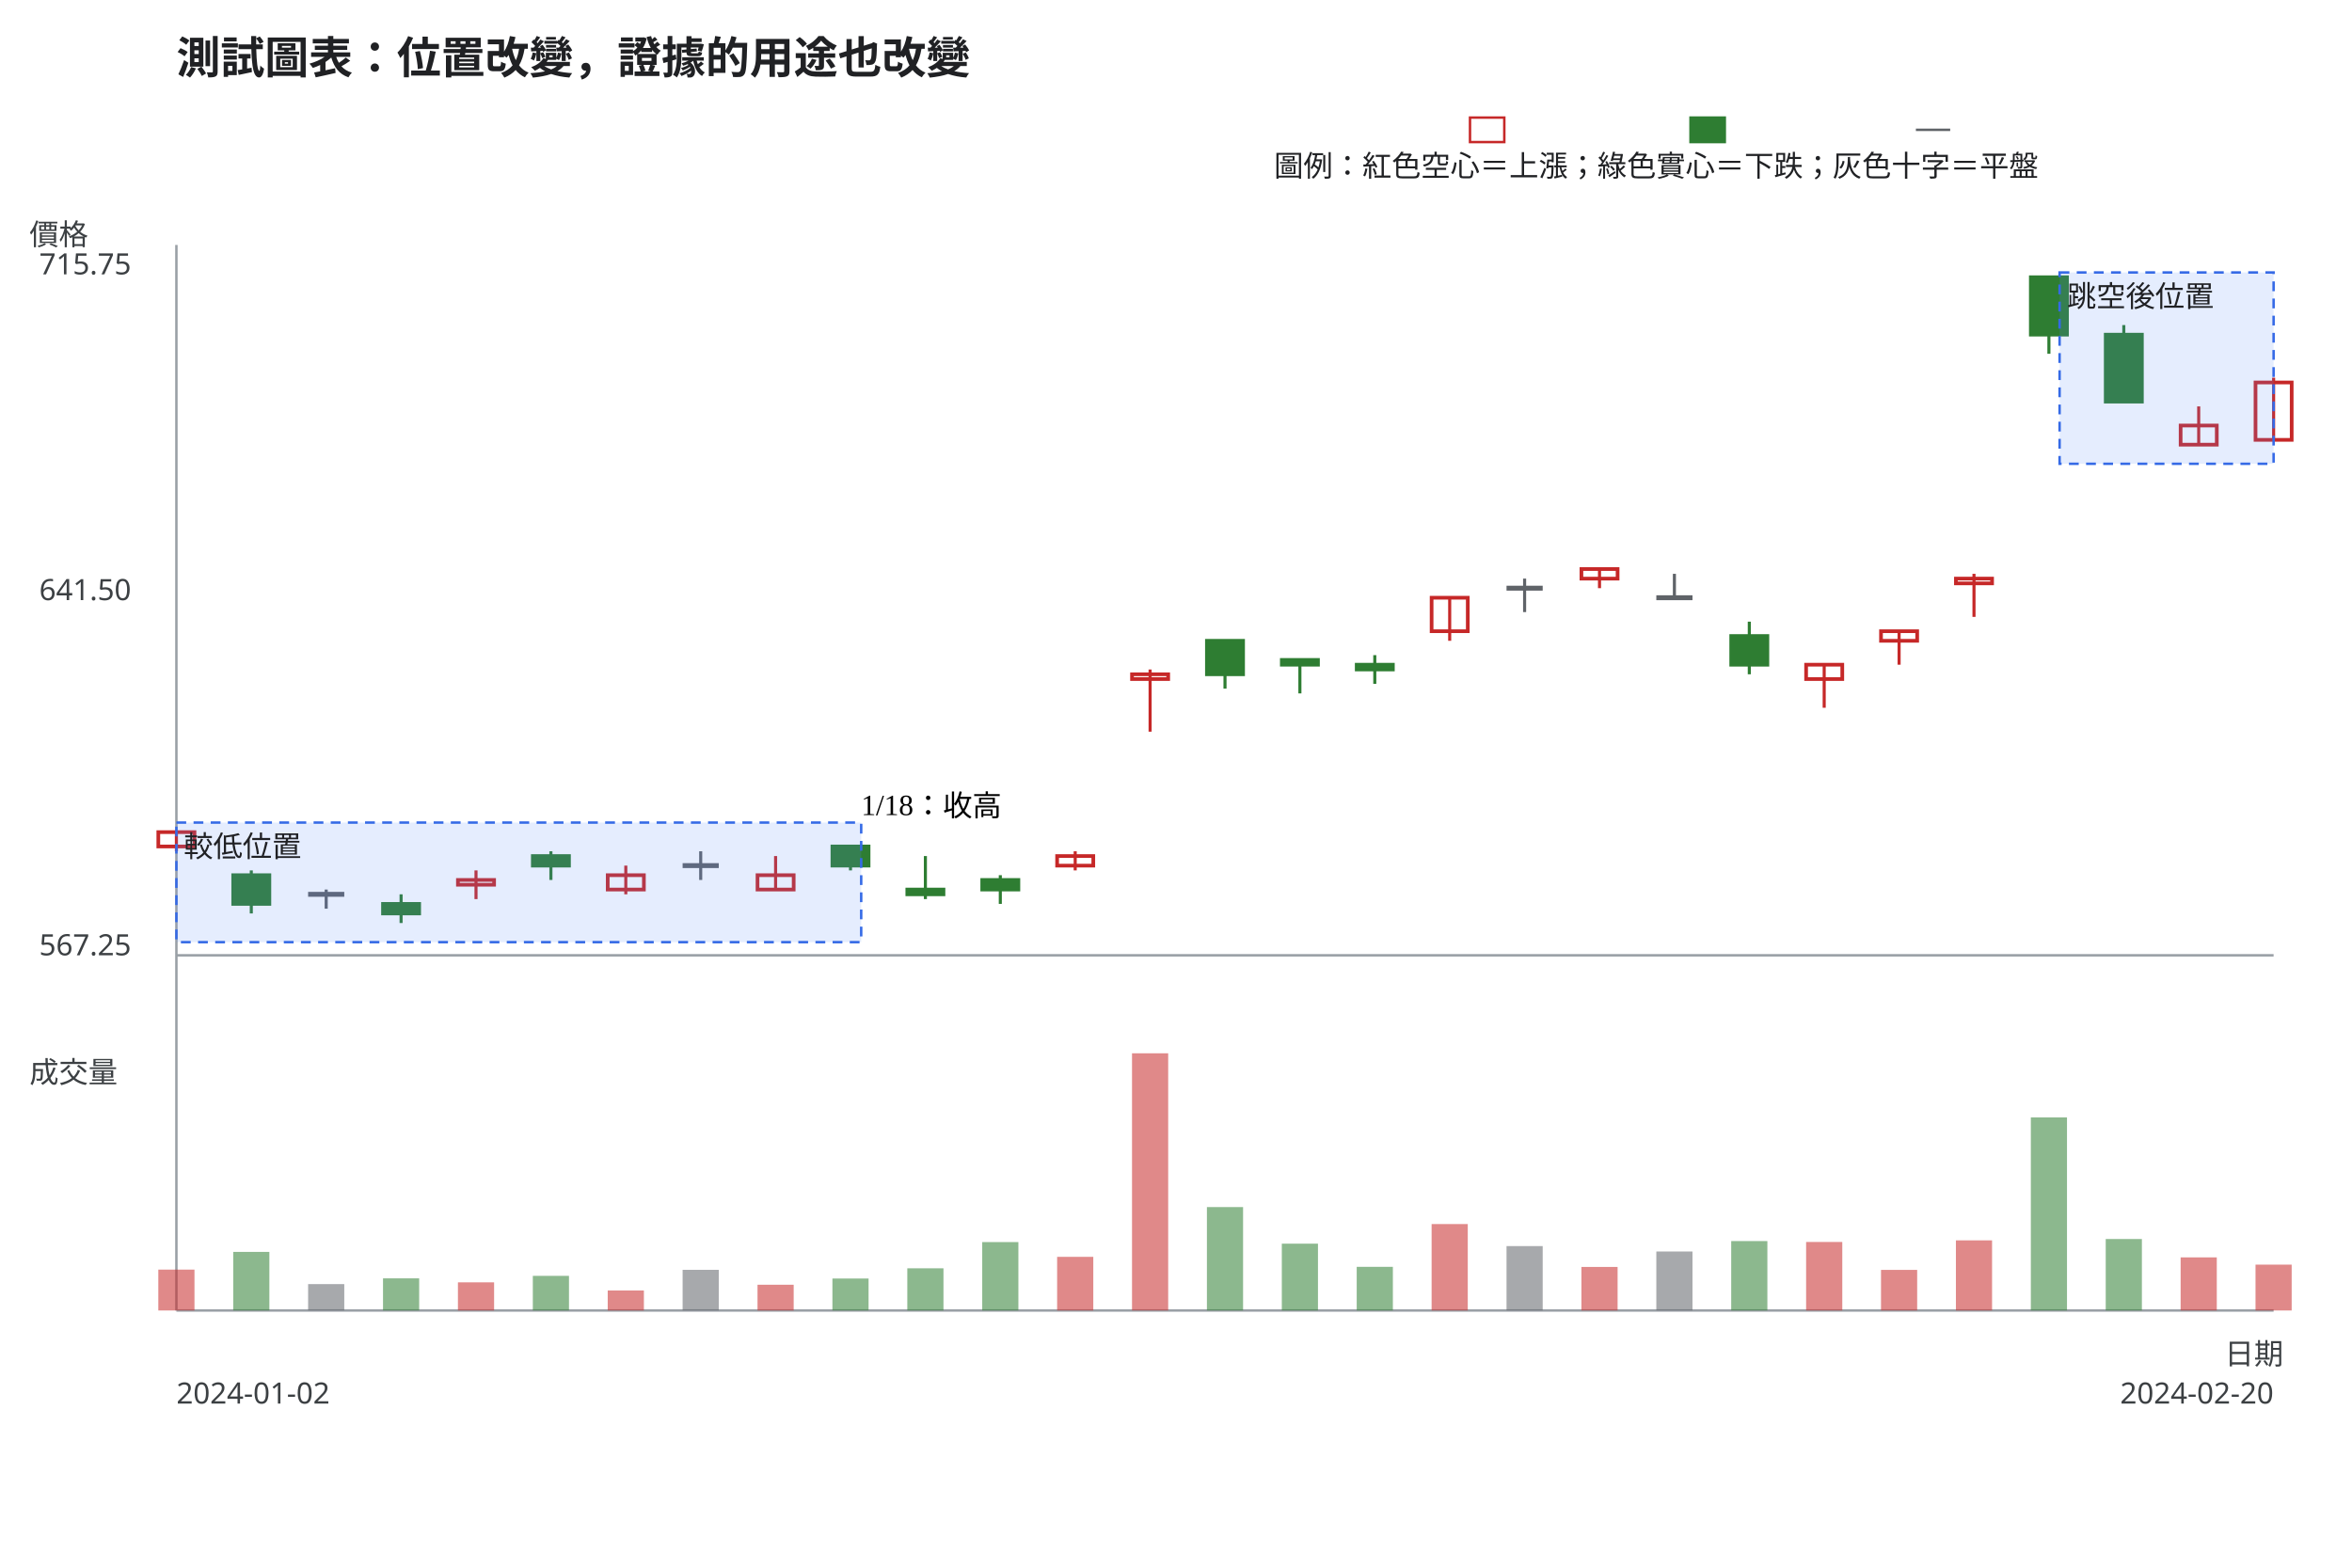
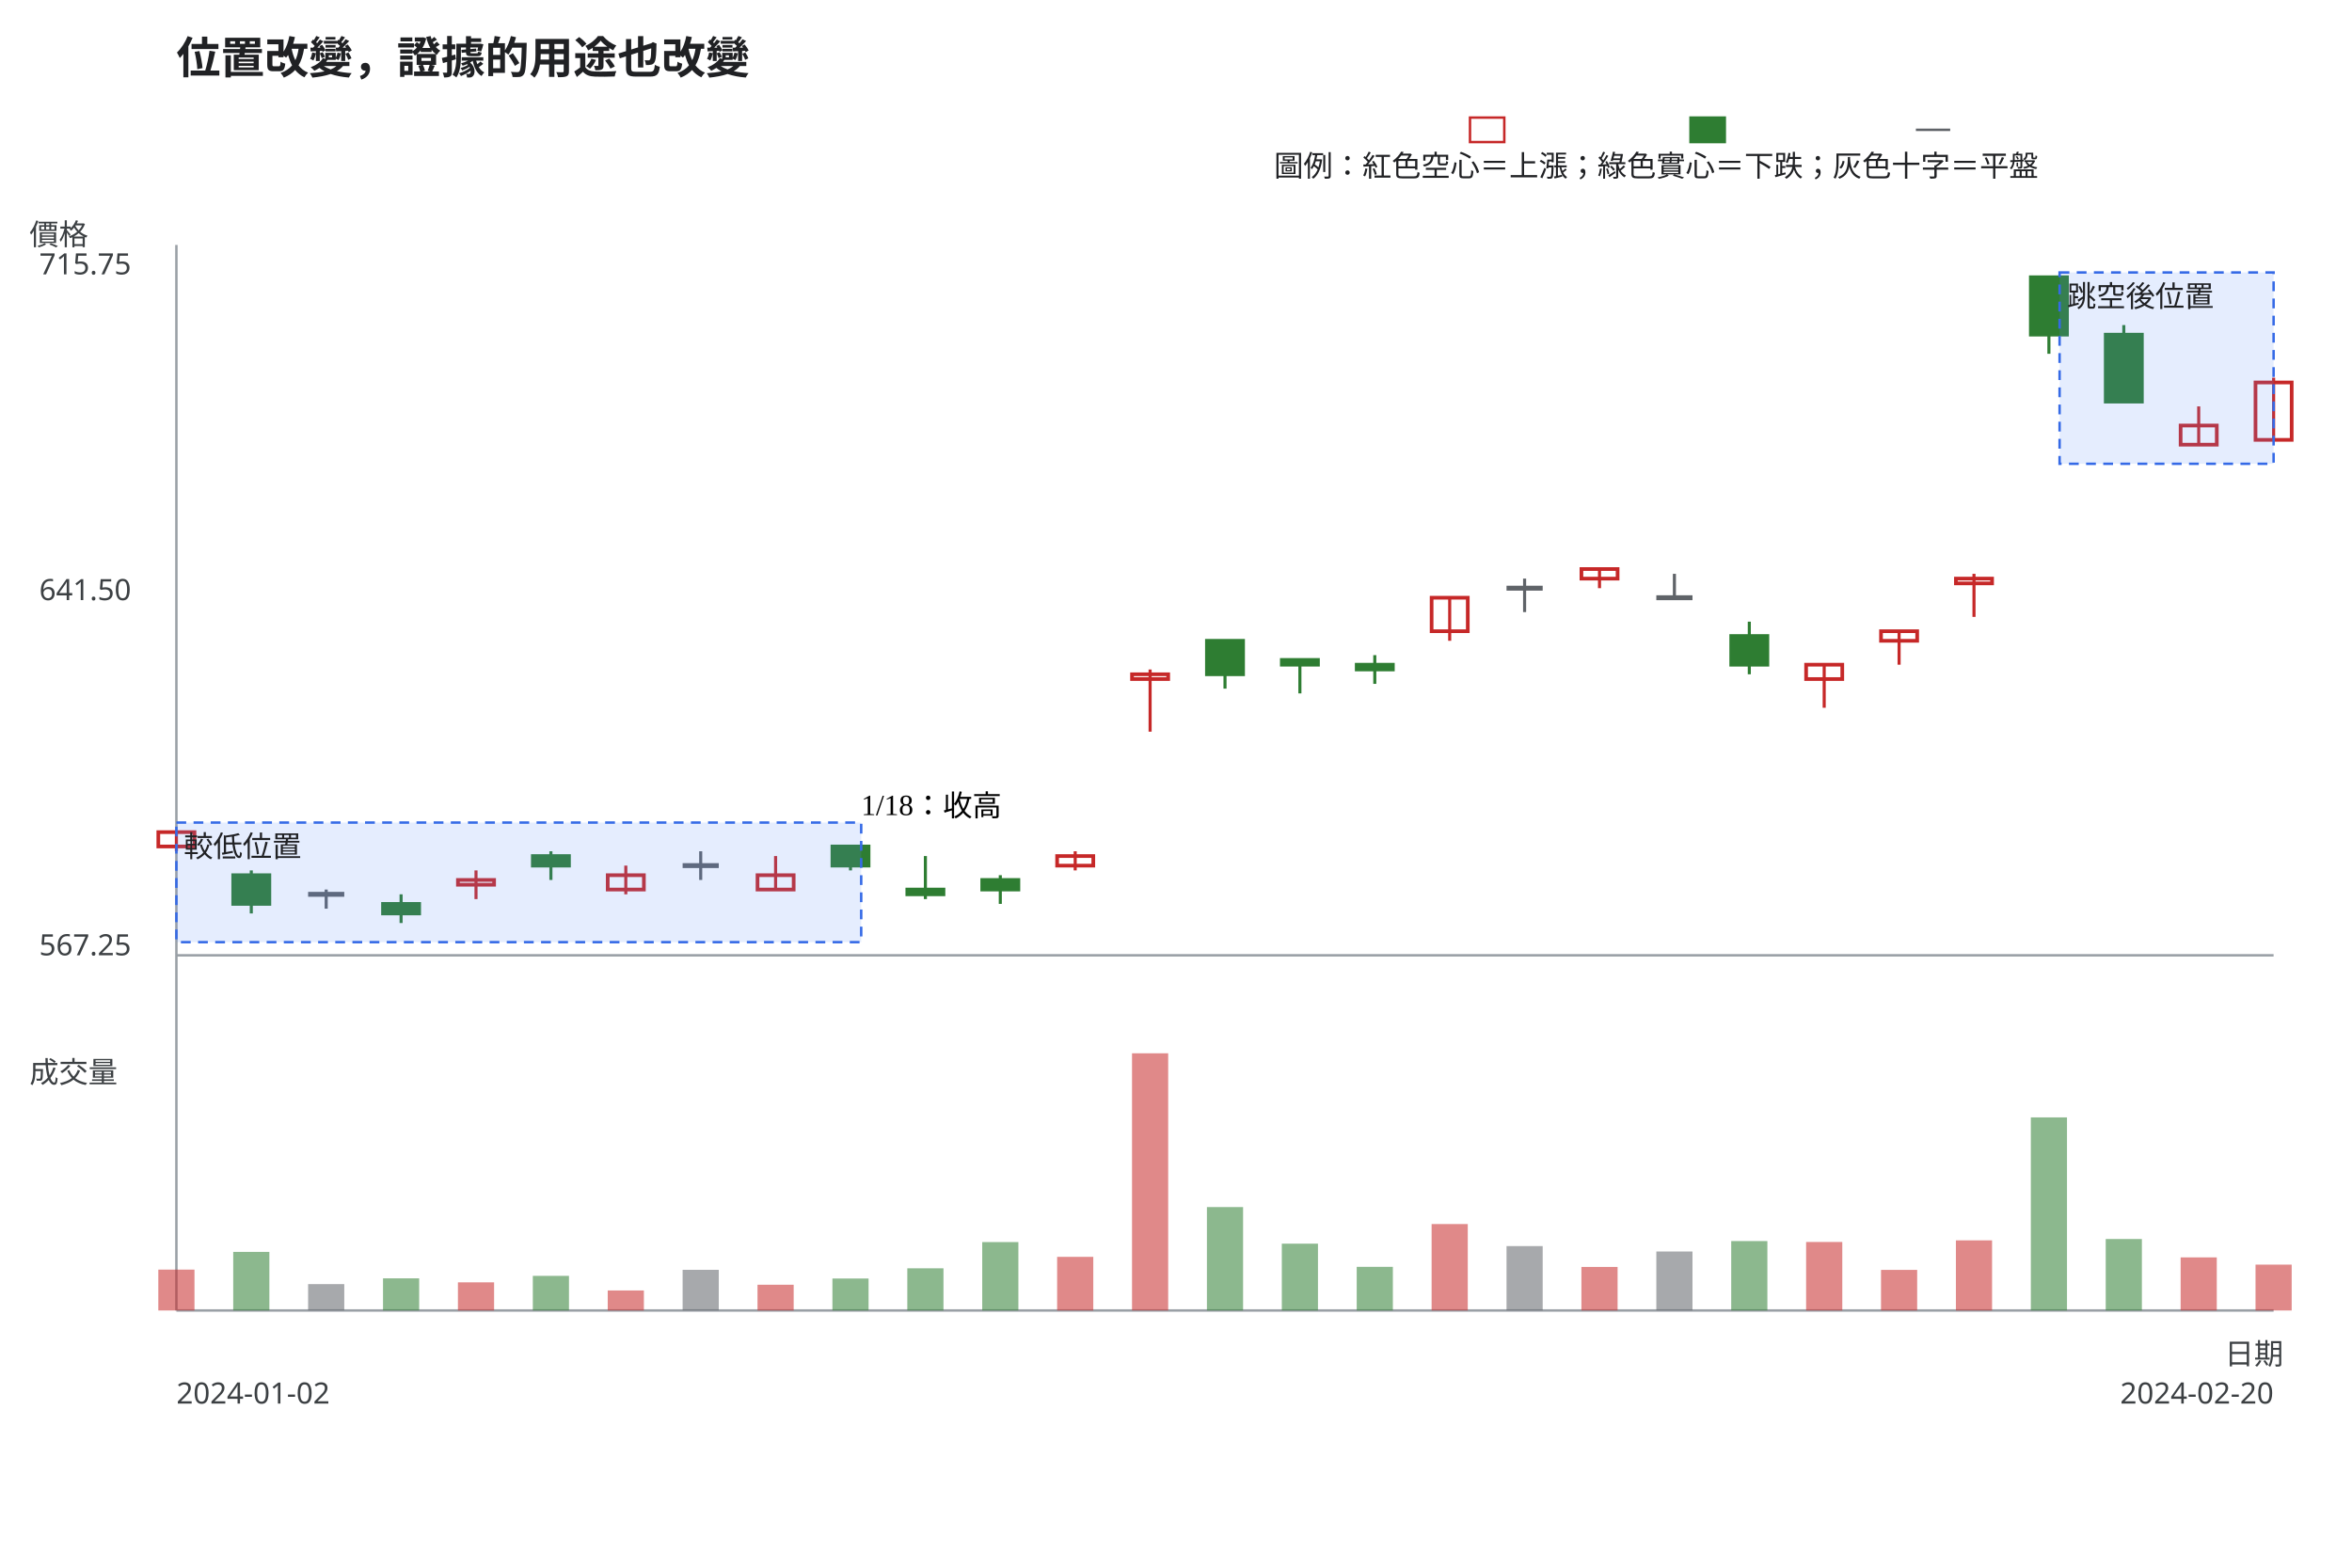
<svg xmlns="http://www.w3.org/2000/svg" aria-labelledby="chart-title chart-desc" height="640.00" role="img" viewBox="0 0 960.00 640.00" width="960.00">
  <style>.chart-heading{font:600 18px sans-serif;fill:#202124}.axis{stroke:#9aa0a6;stroke-width:1}.axis-label{font:12px sans-serif;fill:#3c4043}.legend-text,.annotation-label,.indicator-label{font:12px sans-serif;fill:#202124}.candle-wick{stroke-width:1.25}.volume-bar{fill-opacity:.55}.annotation{stroke-dasharray:4 3}.indicator-line{stroke-width:1.5}.sma{stroke:#1565c0}.ema{stroke:#8e24aa}.bollinger{stroke:#ef6c00}.atr{stroke:#455a64}.rsi{stroke:#00695c}.kd-k{stroke:#1565c0}.kd-d{stroke:#ef6c00}.macd{stroke:#6a1b9a}.macd-signal{stroke:#d81b60}.macd-histogram{stroke:#546e7a}</style>
  <defs>
    <marker id="arrowhead" markerHeight="6.00" markerWidth="6.00" orient="auto" refX="5.00" refY="3.00">
      <path d="M 0 0 L 6 3 L 0 6 z" fill="#5d4037" />
    </marker>
  </defs>
-   <text class="chart-heading" x="72.00" y="30.00">測試圖表：位置改變，證據的用途也改變</text>
+   <text class="chart-heading" x="72.00" y="30.00">位置改變，證據的用途也改變</text>
  <g class="axes">
    <line class="axis" x1="72.00" x2="72.00" y1="100.00" y2="535.00" />
    <line class="axis" x1="72.00" x2="928.00" y1="390.00" y2="390.00" />
    <line class="axis" x1="72.00" x2="928.00" y1="535.00" y2="535.00" />
    <text class="axis-label" x="12.00" y="100.00">價格</text>
    <text class="axis-label" x="16.00" y="112.00">715.75</text>
    <text class="axis-label" x="16.00" y="245.00">641.50</text>
    <text class="axis-label" x="16.00" y="390.00">567.25</text>
    <text class="axis-label" x="12.00" y="442.00">成交量</text>
    <text class="axis-label" x="908.00" y="557.00">日期</text>
  </g>
  <g class="date-labels">
    <text class="axis-label" text-anchor="start" x="72.00" y="573.00">2024-01-02</text>
    <text class="axis-label" text-anchor="end" x="928.00" y="573.00">2024-02-20</text>
  </g>
  <g class="price-candles">
    <line class="candle-wick up" data-direction="up" stroke="#c62828" x1="72.00" x2="72.00" y1="339.71" y2="347.53" />
    <rect class="candle-body up hollow" data-direction="up" fill="none" height="5.86" stroke="#c62828" stroke-width="1.50" width="14.76" x="64.62" y="339.71" />
    <line class="candle-wick down" data-direction="down" stroke="#2e7d32" x1="102.57" x2="102.57" y1="355.34" y2="372.91" />
    <rect class="candle-body down solid" data-direction="down" fill="#2e7d32" height="11.72" stroke="#2e7d32" stroke-width="1.50" width="14.76" x="95.19" y="357.29" />
    <line class="candle-wick doji" data-direction="doji" stroke="#5f6368" x1="133.14" x2="133.14" y1="363.15" y2="370.96" />
    <line class="candle-body doji cross" data-direction="doji" stroke="#5f6368" stroke-width="2.00" x1="125.76" x2="140.52" y1="365.10" y2="365.10" />
    <line class="candle-wick down" data-direction="down" stroke="#2e7d32" x1="163.71" x2="163.71" y1="365.10" y2="376.82" />
    <rect class="candle-body down solid" data-direction="down" fill="#2e7d32" height="3.91" stroke="#2e7d32" stroke-width="1.50" width="14.76" x="156.33" y="369.01" />
    <line class="candle-wick up" data-direction="up" stroke="#c62828" x1="194.29" x2="194.29" y1="355.34" y2="367.05" />
    <rect class="candle-body up hollow" data-direction="up" fill="none" height="1.95" stroke="#c62828" stroke-width="1.50" width="14.76" x="186.91" y="359.24" />
    <line class="candle-wick down" data-direction="down" stroke="#2e7d32" x1="224.86" x2="224.86" y1="347.53" y2="359.24" />
    <rect class="candle-body down solid" data-direction="down" fill="#2e7d32" height="3.91" stroke="#2e7d32" stroke-width="1.50" width="14.76" x="217.48" y="349.48" />
    <line class="candle-wick up" data-direction="up" stroke="#c62828" x1="255.43" x2="255.43" y1="353.38" y2="365.10" />
    <rect class="candle-body up hollow" data-direction="up" fill="none" height="5.86" stroke="#c62828" stroke-width="1.50" width="14.76" x="248.05" y="357.29" />
    <line class="candle-wick doji" data-direction="doji" stroke="#5f6368" x1="286.00" x2="286.00" y1="347.53" y2="359.24" />
    <line class="candle-body doji cross" data-direction="doji" stroke="#5f6368" stroke-width="2.00" x1="278.62" x2="293.38" y1="353.38" y2="353.38" />
    <line class="candle-wick up" data-direction="up" stroke="#c62828" x1="316.57" x2="316.57" y1="349.48" y2="363.15" />
    <rect class="candle-body up hollow" data-direction="up" fill="none" height="5.86" stroke="#c62828" stroke-width="1.50" width="14.76" x="309.19" y="357.29" />
    <line class="candle-wick down" data-direction="down" stroke="#2e7d32" x1="347.14" x2="347.14" y1="345.57" y2="355.34" />
    <rect class="candle-body down solid" data-direction="down" fill="#2e7d32" height="7.81" stroke="#2e7d32" stroke-width="1.50" width="14.76" x="339.76" y="345.57" />
    <line class="candle-wick down" data-direction="down" stroke="#2e7d32" x1="377.71" x2="377.71" y1="349.48" y2="367.05" />
    <rect class="candle-body down solid" data-direction="down" fill="#2e7d32" height="1.95" stroke="#2e7d32" stroke-width="1.50" width="14.76" x="370.33" y="363.15" />
    <line class="candle-wick down" data-direction="down" stroke="#2e7d32" x1="408.29" x2="408.29" y1="357.29" y2="369.01" />
    <rect class="candle-body down solid" data-direction="down" fill="#2e7d32" height="3.91" stroke="#2e7d32" stroke-width="1.50" width="14.76" x="400.91" y="359.24" />
    <line class="candle-wick up" data-direction="up" stroke="#c62828" x1="438.86" x2="438.86" y1="347.53" y2="355.34" />
    <rect class="candle-body up hollow" data-direction="up" fill="none" height="3.91" stroke="#c62828" stroke-width="1.50" width="14.76" x="431.48" y="349.48" />
    <line class="candle-wick up" data-direction="up" stroke="#c62828" x1="469.43" x2="469.43" y1="273.32" y2="298.70" />
    <rect class="candle-body up hollow" data-direction="up" fill="none" height="1.95" stroke="#c62828" stroke-width="1.50" width="14.76" x="462.05" y="275.27" />
    <line class="candle-wick down" data-direction="down" stroke="#2e7d32" x1="500.00" x2="500.00" y1="261.60" y2="281.13" />
    <rect class="candle-body down solid" data-direction="down" fill="#2e7d32" height="13.67" stroke="#2e7d32" stroke-width="1.50" width="14.76" x="492.62" y="261.60" />
    <line class="candle-wick down" data-direction="down" stroke="#2e7d32" x1="530.57" x2="530.57" y1="269.41" y2="283.08" />
    <rect class="candle-body down solid" data-direction="down" fill="#2e7d32" height="1.95" stroke="#2e7d32" stroke-width="1.50" width="14.76" x="523.19" y="269.41" />
    <line class="candle-wick down" data-direction="down" stroke="#2e7d32" x1="561.14" x2="561.14" y1="267.46" y2="279.18" />
    <rect class="candle-body down solid" data-direction="down" fill="#2e7d32" height="1.95" stroke="#2e7d32" stroke-width="1.50" width="14.76" x="553.76" y="271.36" />
    <line class="candle-wick up" data-direction="up" stroke="#c62828" x1="591.71" x2="591.71" y1="244.02" y2="261.60" />
    <rect class="candle-body up hollow" data-direction="up" fill="none" height="13.67" stroke="#c62828" stroke-width="1.50" width="14.76" x="584.33" y="244.02" />
    <line class="candle-wick doji" data-direction="doji" stroke="#5f6368" x1="622.29" x2="622.29" y1="236.21" y2="249.88" />
    <line class="candle-body doji cross" data-direction="doji" stroke="#5f6368" stroke-width="2.00" x1="614.91" x2="629.67" y1="240.12" y2="240.12" />
    <line class="candle-wick up" data-direction="up" stroke="#c62828" x1="652.86" x2="652.86" y1="232.31" y2="240.12" />
    <rect class="candle-body up hollow" data-direction="up" fill="none" height="3.91" stroke="#c62828" stroke-width="1.50" width="14.76" x="645.48" y="232.31" />
    <line class="candle-wick doji" data-direction="doji" stroke="#5f6368" x1="683.43" x2="683.43" y1="234.26" y2="244.02" />
    <line class="candle-body doji cross" data-direction="doji" stroke="#5f6368" stroke-width="2.00" x1="676.05" x2="690.81" y1="244.02" y2="244.02" />
    <line class="candle-wick down" data-direction="down" stroke="#2e7d32" x1="714.00" x2="714.00" y1="253.79" y2="275.27" />
    <rect class="candle-body down solid" data-direction="down" fill="#2e7d32" height="11.72" stroke="#2e7d32" stroke-width="1.50" width="14.76" x="706.62" y="259.65" />
    <line class="candle-wick up" data-direction="up" stroke="#c62828" x1="744.57" x2="744.57" y1="271.36" y2="288.94" />
    <rect class="candle-body up hollow" data-direction="up" fill="none" height="5.86" stroke="#c62828" stroke-width="1.50" width="14.76" x="737.19" y="271.36" />
    <line class="candle-wick up" data-direction="up" stroke="#c62828" x1="775.14" x2="775.14" y1="257.69" y2="271.36" />
    <rect class="candle-body up hollow" data-direction="up" fill="none" height="3.91" stroke="#c62828" stroke-width="1.50" width="14.76" x="767.76" y="257.69" />
    <line class="candle-wick up" data-direction="up" stroke="#c62828" x1="805.71" x2="805.71" y1="234.26" y2="251.84" />
    <rect class="candle-body up hollow" data-direction="up" fill="none" height="1.95" stroke="#c62828" stroke-width="1.50" width="14.76" x="798.33" y="236.21" />
    <line class="candle-wick down" data-direction="down" stroke="#2e7d32" x1="836.29" x2="836.29" y1="113.18" y2="144.43" />
    <rect class="candle-body down solid" data-direction="down" fill="#2e7d32" height="23.43" stroke="#2e7d32" stroke-width="1.50" width="14.76" x="828.91" y="113.18" />
    <line class="candle-wick down" data-direction="down" stroke="#2e7d32" x1="866.86" x2="866.86" y1="132.71" y2="163.96" />
    <rect class="candle-body down solid" data-direction="down" fill="#2e7d32" height="27.34" stroke="#2e7d32" stroke-width="1.50" width="14.76" x="859.48" y="136.62" />
    <line class="candle-wick up" data-direction="up" stroke="#c62828" x1="897.43" x2="897.43" y1="165.91" y2="181.53" />
    <rect class="candle-body up hollow" data-direction="up" fill="none" height="7.81" stroke="#c62828" stroke-width="1.50" width="14.76" x="890.05" y="173.72" />
    <line class="candle-wick up" data-direction="up" stroke="#c62828" x1="928.00" x2="928.00" y1="154.19" y2="179.58" />
    <rect class="candle-body up hollow" data-direction="up" fill="none" height="23.43" stroke="#c62828" stroke-width="1.50" width="14.76" x="920.62" y="156.14" />
  </g>
  <g class="volume-bars">
    <rect class="volume-bar up" data-direction="up" fill="#c62828" height="16.69" width="14.76" x="64.62" y="518.31" />
    <rect class="volume-bar down" data-direction="down" fill="#2e7d32" height="23.92" width="14.76" x="95.19" y="511.08" />
    <rect class="volume-bar doji" data-direction="doji" fill="#5f6368" height="10.77" width="14.76" x="125.76" y="524.23" />
    <rect class="volume-bar down" data-direction="down" fill="#2e7d32" height="13.12" width="14.76" x="156.33" y="521.88" />
    <rect class="volume-bar up" data-direction="up" fill="#c62828" height="11.49" width="14.76" x="186.91" y="523.51" />
    <rect class="volume-bar down" data-direction="down" fill="#2e7d32" height="14.14" width="14.76" x="217.48" y="520.86" />
    <rect class="volume-bar up" data-direction="up" fill="#c62828" height="8.17" width="14.76" x="248.05" y="526.83" />
    <rect class="volume-bar doji" data-direction="doji" fill="#5f6368" height="16.60" width="14.76" x="278.62" y="518.40" />
    <rect class="volume-bar up" data-direction="up" fill="#c62828" height="10.51" width="14.76" x="309.19" y="524.49" />
    <rect class="volume-bar down" data-direction="down" fill="#2e7d32" height="13.05" width="14.76" x="339.76" y="521.95" />
    <rect class="volume-bar down" data-direction="down" fill="#2e7d32" height="17.22" width="14.76" x="370.33" y="517.78" />
    <rect class="volume-bar down" data-direction="down" fill="#2e7d32" height="27.93" width="14.76" x="400.91" y="507.07" />
    <rect class="volume-bar up" data-direction="up" fill="#c62828" height="21.90" width="14.76" x="431.48" y="513.10" />
    <rect class="volume-bar up" data-direction="up" fill="#c62828" height="105.00" width="14.76" x="462.05" y="430.00" />
    <rect class="volume-bar down" data-direction="down" fill="#2e7d32" height="42.22" width="14.76" x="492.62" y="492.78" />
    <rect class="volume-bar down" data-direction="down" fill="#2e7d32" height="27.28" width="14.76" x="523.19" y="507.72" />
    <rect class="volume-bar down" data-direction="down" fill="#2e7d32" height="17.82" width="14.76" x="553.76" y="517.18" />
    <rect class="volume-bar up" data-direction="up" fill="#c62828" height="35.29" width="14.76" x="584.33" y="499.71" />
    <rect class="volume-bar doji" data-direction="doji" fill="#5f6368" height="26.29" width="14.76" x="614.91" y="508.71" />
    <rect class="volume-bar up" data-direction="up" fill="#c62828" height="17.78" width="14.76" x="645.48" y="517.22" />
    <rect class="volume-bar doji" data-direction="doji" fill="#5f6368" height="24.08" width="14.76" x="676.05" y="510.92" />
    <rect class="volume-bar down" data-direction="down" fill="#2e7d32" height="28.34" width="14.76" x="706.62" y="506.66" />
    <rect class="volume-bar up" data-direction="up" fill="#c62828" height="27.97" width="14.76" x="737.19" y="507.03" />
    <rect class="volume-bar up" data-direction="up" fill="#c62828" height="16.57" width="14.76" x="767.76" y="518.43" />
    <rect class="volume-bar up" data-direction="up" fill="#c62828" height="28.63" width="14.76" x="798.33" y="506.37" />
    <rect class="volume-bar down" data-direction="down" fill="#2e7d32" height="78.83" width="14.76" x="828.91" y="456.17" />
    <rect class="volume-bar down" data-direction="down" fill="#2e7d32" height="29.18" width="14.76" x="859.48" y="505.82" />
    <rect class="volume-bar up" data-direction="up" fill="#c62828" height="21.68" width="14.76" x="890.05" y="513.32" />
    <rect class="volume-bar up" data-direction="up" fill="#c62828" height="18.72" width="14.76" x="920.62" y="516.28" />
  </g>
  <g class="legend">
    <rect class="legend-up hollow" fill="none" height="10.00" stroke="#c62828" width="14.00" x="600.00" y="48.00" />
    <rect class="legend-down solid" fill="#2e7d32" height="10.00" stroke="#2e7d32" width="14.00" x="690.00" y="48.00" />
    <line class="legend-doji cross" stroke="#5f6368" x1="782.00" x2="796.00" y1="53.00" y2="53.00" />
    <text class="legend-text" x="520.00" y="72.00">圖例：紅色空心＝上漲；綠色實心＝下跌；灰色十字＝平盤</text>
  </g>
  <g class="annotations">
    <text class="annotation label" data-annotation="label" x="351.51" y="332.76">1/18：收高</text>
    <rect class="annotation zone" data-annotation="zone" fill="#5b8ff9" fill-opacity="0.16" height="48.82" stroke="#356ae6" width="279.51" x="72.00" y="335.81" />
    <text class="annotation-label" x="75.00" y="349.81">較低位置</text>
    <rect class="annotation zone" data-annotation="zone" fill="#5b8ff9" fill-opacity="0.16" height="78.11" stroke="#356ae6" width="87.35" x="840.65" y="111.23" />
    <text class="annotation-label" x="843.65" y="125.23">跳空後位置</text>
  </g>
</svg>
